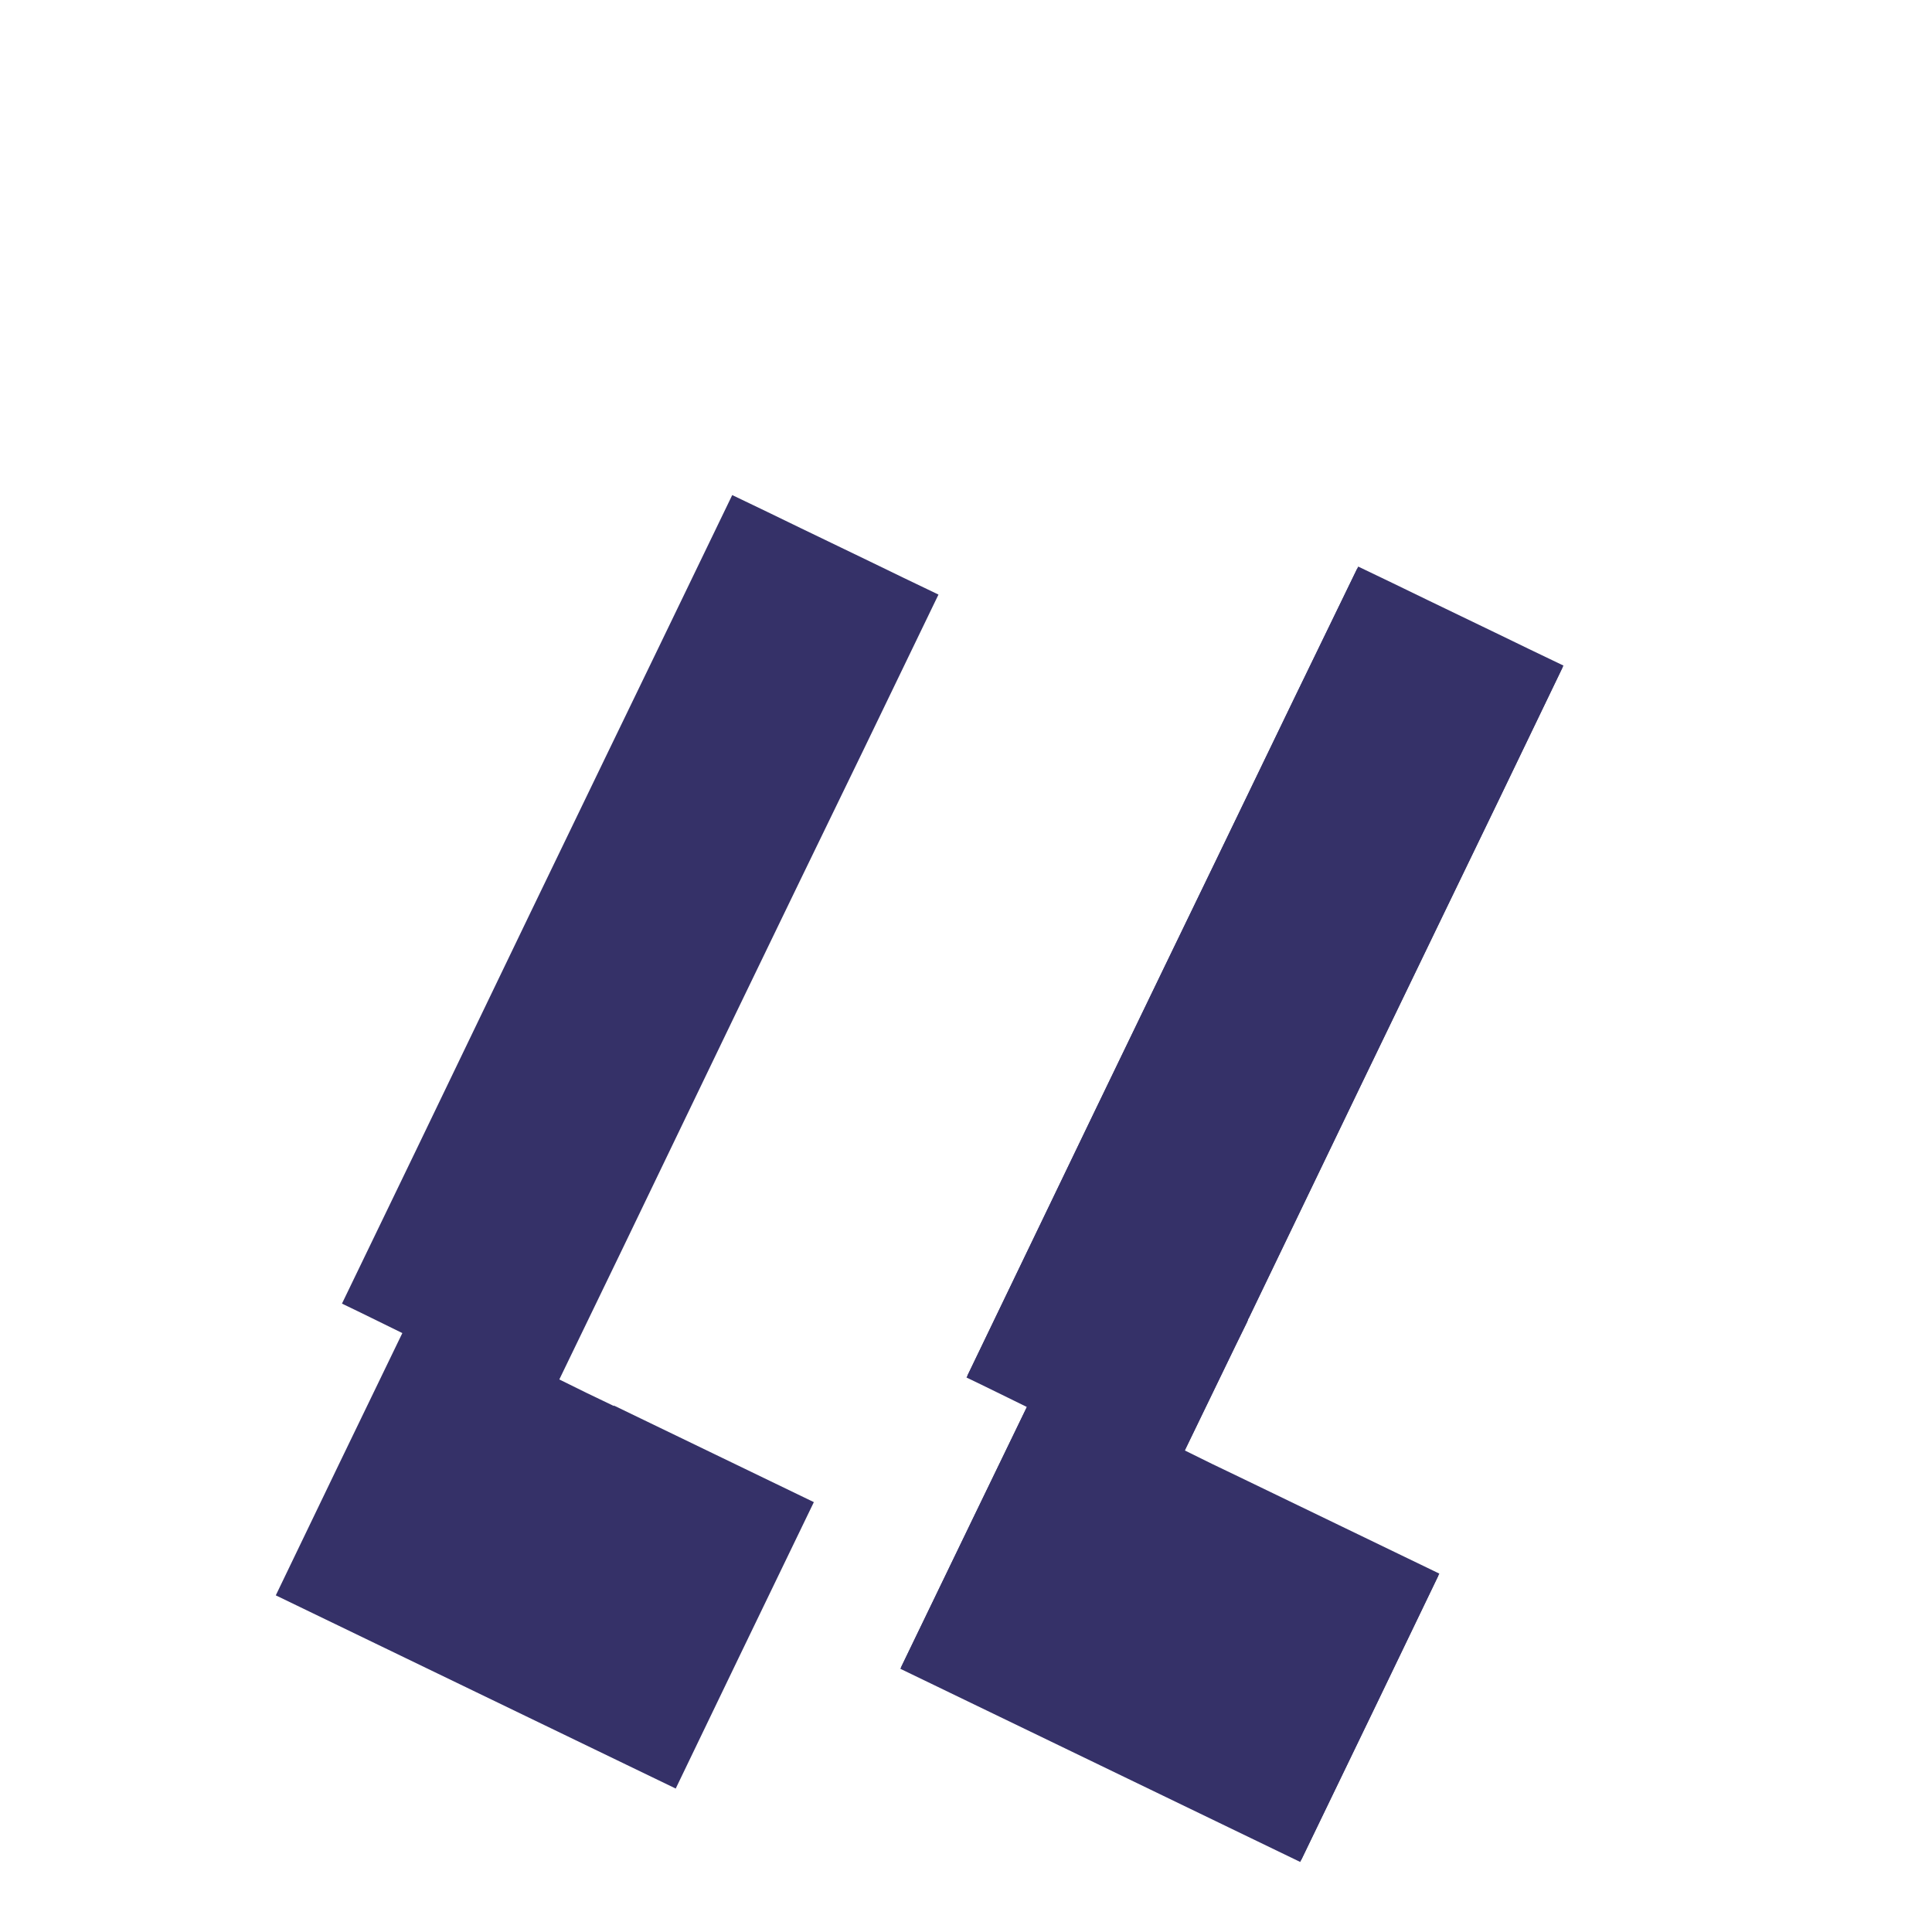
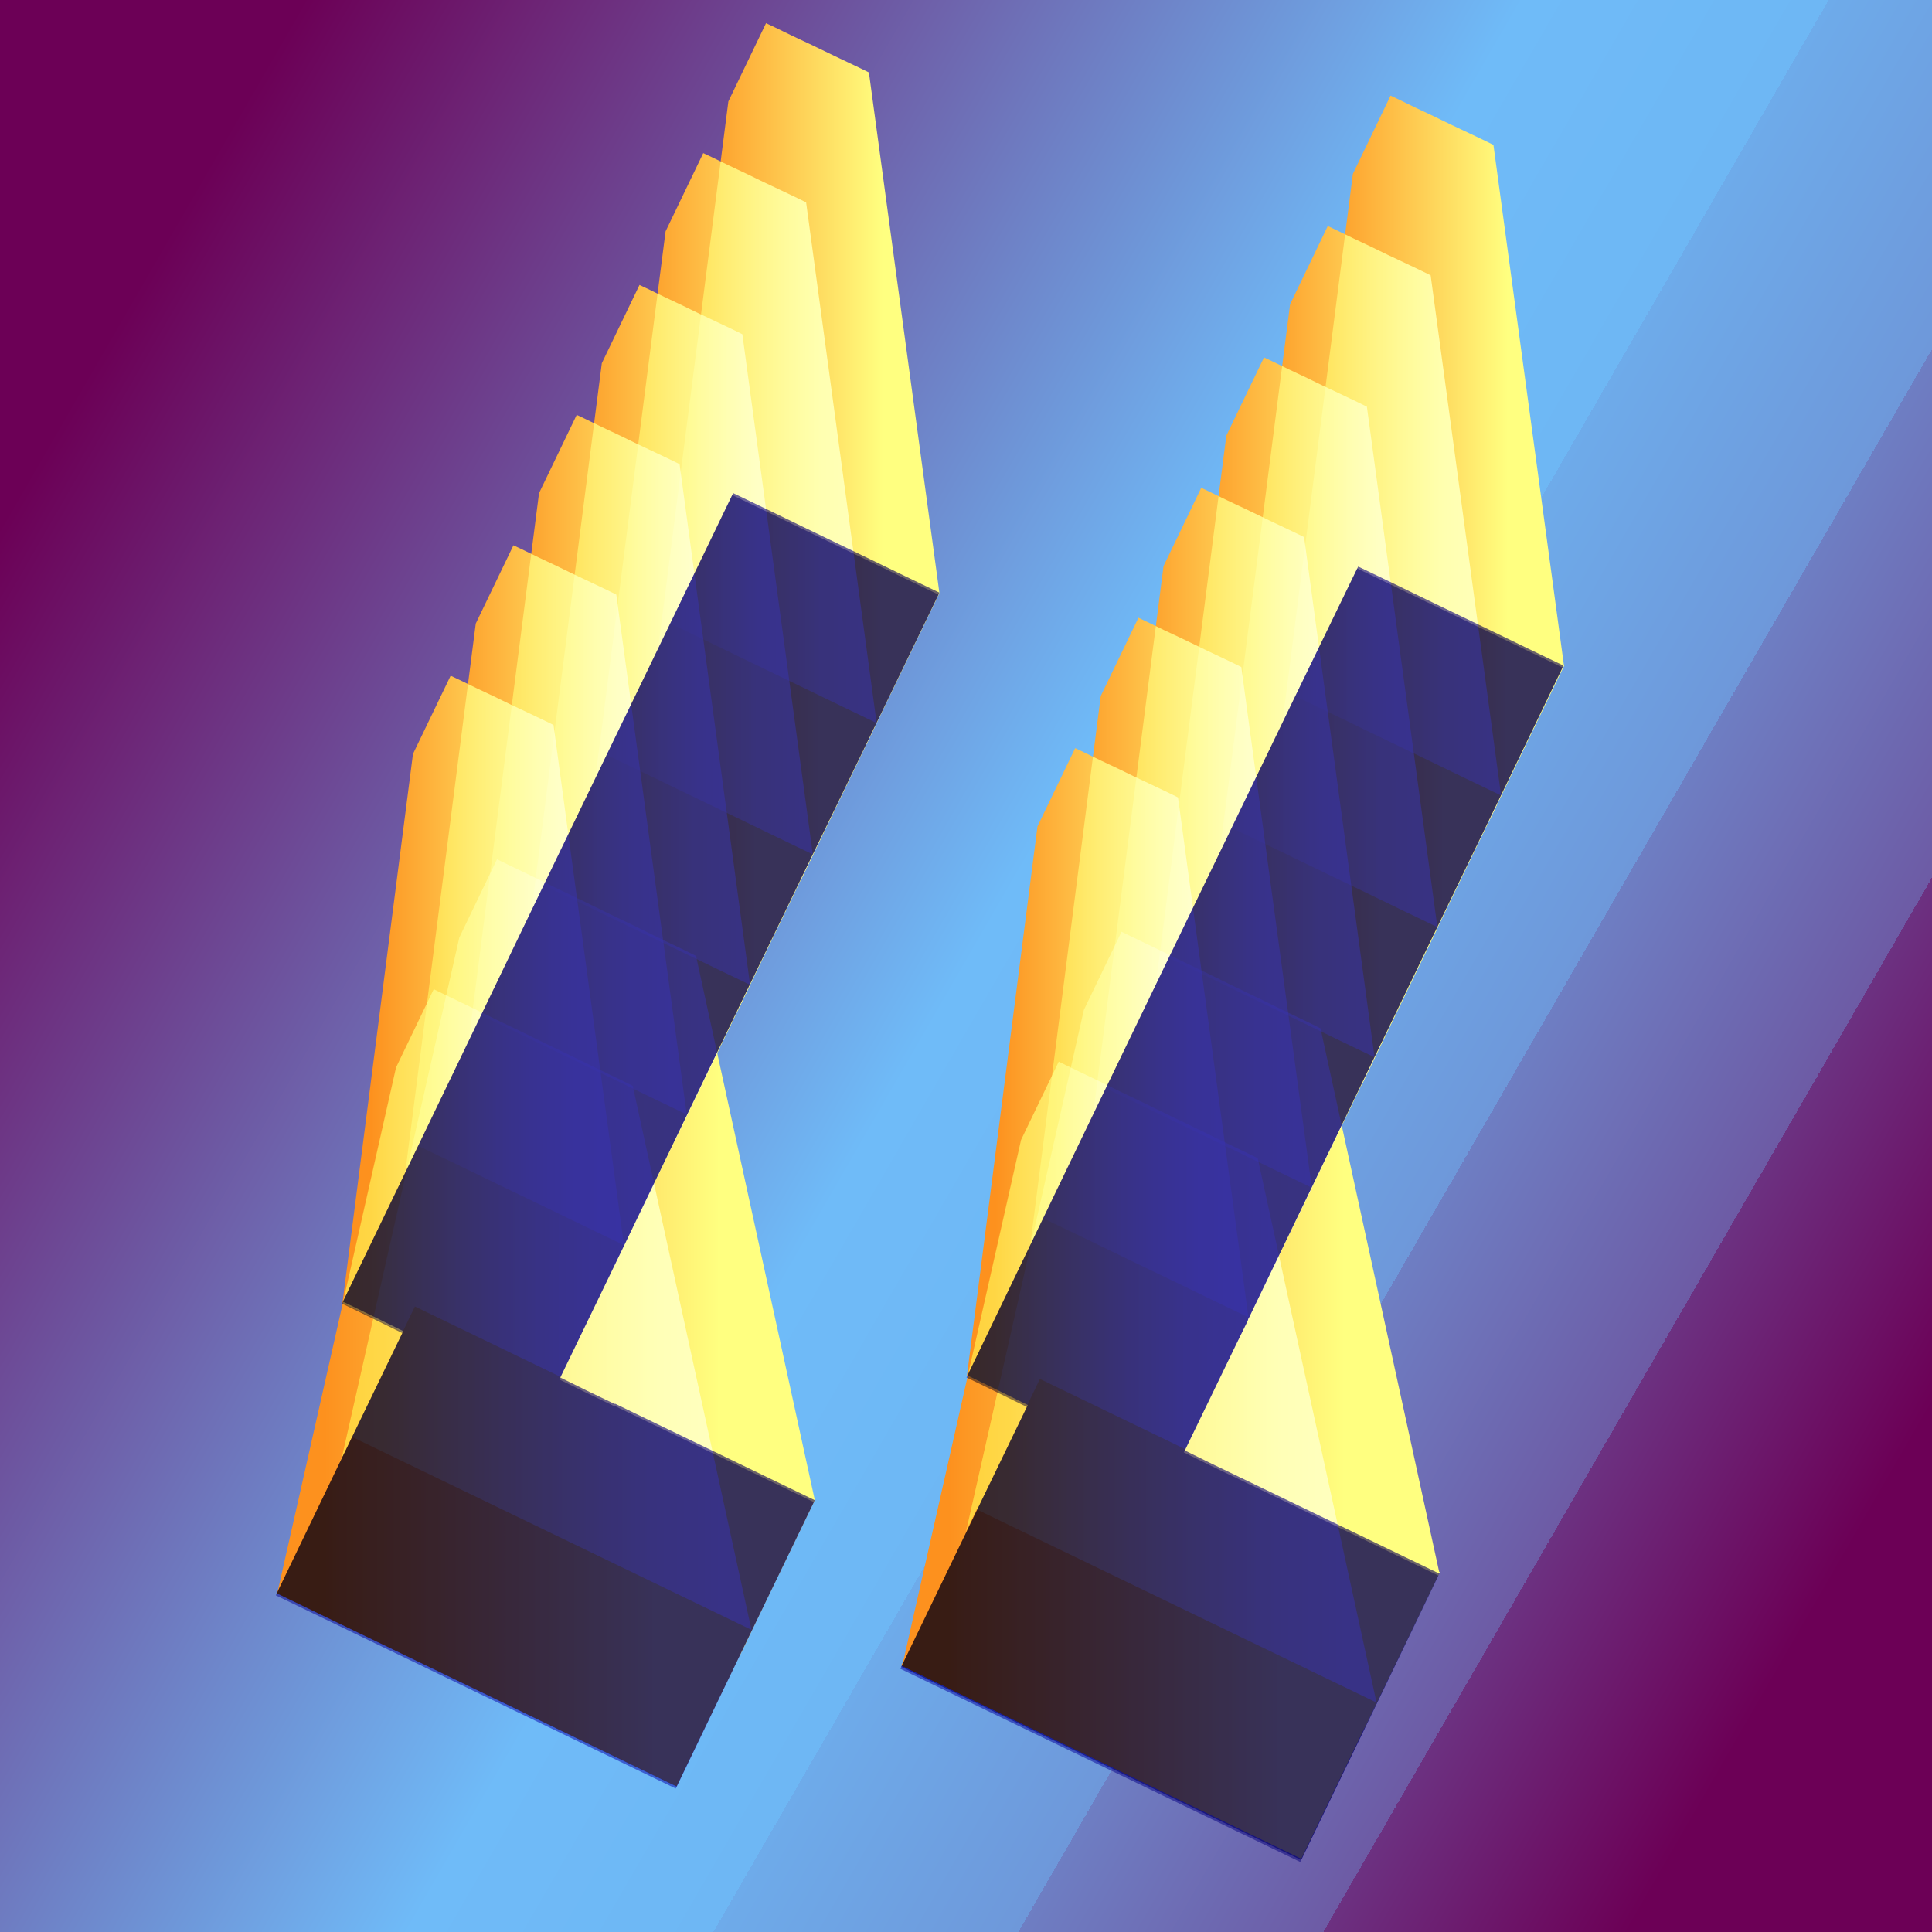
- <svg xmlns="http://www.w3.org/2000/svg" version="1.1" width="400" height="400" id="svg50">
-   <svg version="1.1" width="400" height="400" id="svg49">
-     <svg version="1.1" viewBox="0 0 400 400" id="svg48">
-       <defs id="defs12">
-         <style id="style1">
+ <svg xmlns="http://www.w3.org/2000/svg" xmlns:xlink="http://www.w3.org/1999/xlink" version="1.1" width="400" height="400">
+   <svg version="1.1" width="400" height="400">
+     <svg version="1.1" viewBox="0 0 400 400">
+       <defs>
+         <style>
+       .st0 {
+         fill: url(#linear-gradient2);
+       }
+ 
+       .st1 {
+         fill: url(#linear-gradient6);
+       }
+ 
+       .st2 {
+         fill: url(#linear-gradient8);
+       }
+ 
+       .st3 {
+         fill: url(#linear-gradient4);
+       }
+ 
+       .st4 {
+         fill: url(#linear-gradient1);
+       }
+ 
+       .st4, .st5, .st6, .st7, .st8, .st9, .st10, .st11, .st12, .st13, .st14, .st15, .st16, .st17, .st18, .st19 {
+         mix-blend-mode: screen;
+       }
+ 
+       .st5 {
+         fill: url(#linear-gradient9);
+       }
+ 
+       .st6 {
+         fill: url(#linear-gradient7);
+       }
+ 
+       .st7 {
+         fill: url(#linear-gradient3);
+       }
+ 
+       .st8 {
+         fill: url(#linear-gradient5);
+       }
+ 
+       .st20 {
+         opacity: .8;
+       }
+ 
+       .st20, .st21 {
+         mix-blend-mode: hard-light;
+       }
+ 
+       .st22 {
+         fill: url(#linear-gradient30);
+       }
+ 
+       .st23 {
+         fill: url(#linear-gradient32);
+       }
+ 
+       .st24 {
+         fill: url(#linear-gradient28);
+       }
+ 
+       .st25 {
+         fill: url(#linear-gradient18);
+       }
+ 
+       .st26 {
+         fill: url(#linear-gradient12);
+       }
+ 
+       .st27 {
+         fill: url(#linear-gradient16);
+       }
+ 
+       .st28 {
+         fill: url(#linear-gradient10);
+       }
+ 
+       .st29 {
+         fill: url(#linear-gradient14);
+       }
+ 
+       .st30 {
+         fill: url(#linear-gradient22);
+       }
+ 
+       .st31 {
+         fill: url(#linear-gradient24);
+       }
+ 
+       .st32 {
+         fill: url(#linear-gradient20);
+       }
+ 
+       .st33 {
+         fill: url(#linear-gradient26);
+       }
+ 
+       .st34, .st35, .st36 {
+         isolation: isolate;
+       }
+ 
+       .st9 {
+         fill: url(#linear-gradient31);
+       }
+ 
+       .st10 {
+         fill: url(#linear-gradient23);
+       }
+ 
+       .st11 {
+         fill: url(#linear-gradient21);
+       }
+ 
+       .st12 {
+         fill: url(#linear-gradient27);
+       }
+ 
+       .st13 {
+         fill: url(#linear-gradient25);
+       }
+ 
+       .st14 {
+         fill: url(#linear-gradient19);
+       }
+ 
+       .st15 {
+         fill: url(#linear-gradient11);
+       }
+ 
+       .st16 {
+         fill: url(#linear-gradient15);
+       }
+ 
+       .st17 {
+         fill: url(#linear-gradient17);
+       }
+ 
+       .st18 {
+         fill: url(#linear-gradient13);
+       }
+ 
+       .st19 {
+         fill: url(#linear-gradient29);
+       }
+ 
+       .st35 {
+         fill: url(#linear-gradient);
+       }
+ 
      .st36 {
        fill: #353168;
      }
    </style>
+         <linearGradient id="linear-gradient" x1="436.8" y1="336.7" x2="-36.8" y2="63.3" gradientUnits="userSpaceOnUse">
+           <stop offset=".1" stop-color="#6c0056" />
+           <stop offset=".1" stop-color="#6c0056" />
+           <stop offset=".2" stop-color="#6c3181" />
+           <stop offset=".2" stop-color="#6d5ba5" />
+           <stop offset=".3" stop-color="#6e7ec3" />
+           <stop offset=".3" stop-color="#6e98da" />
+           <stop offset=".4" stop-color="#6eabea" />
+           <stop offset=".4" stop-color="#6eb7f4" />
+           <stop offset=".5" stop-color="#6fbbf8" />
+           <stop offset=".9" stop-color="#6c0056" />
+         </linearGradient>
+         <linearGradient id="linear-gradient1" x1="136.2" y1="79.8" x2="194.5" y2="79.8" gradientUnits="userSpaceOnUse">
+           <stop offset=".1" stop-color="#fd911e" />
+           <stop offset=".8" stop-color="#ffff80" />
+         </linearGradient>
+         <linearGradient id="linear-gradient2" y1="128.6" y2="128.6" xlink:href="#linear-gradient1" />
+         <linearGradient id="linear-gradient3" x1="123.2" y1="106.8" x2="181.5" y2="106.8" xlink:href="#linear-gradient1" />
+         <linearGradient id="linear-gradient4" x1="123.2" y1="155.6" x2="181.5" y2="155.6" xlink:href="#linear-gradient1" />
+         <linearGradient id="linear-gradient5" x1="110" y1="134" x2="168.3" y2="134" xlink:href="#linear-gradient1" />
+         <linearGradient id="linear-gradient6" x1="110" y1="182.8" x2="168.3" y2="182.8" xlink:href="#linear-gradient1" />
+         <linearGradient id="linear-gradient7" x1="97" y1="161" x2="155.3" y2="161" xlink:href="#linear-gradient1" />
+         <linearGradient id="linear-gradient8" x1="97" y1="209.8" x2="155.3" y2="209.8" xlink:href="#linear-gradient1" />
+         <linearGradient id="linear-gradient9" x1="84" y1="187.9" x2="142.2" y2="187.9" xlink:href="#linear-gradient1" />
+         <linearGradient id="linear-gradient10" x1="84" y1="236.7" x2="142.2" y2="236.7" xlink:href="#linear-gradient1" />
+         <linearGradient id="linear-gradient11" x1="70.9" y1="214.9" x2="129.2" y2="214.9" xlink:href="#linear-gradient1" />
+         <linearGradient id="linear-gradient12" x1="70.9" y1="263.7" x2="129.2" y2="263.7" xlink:href="#linear-gradient1" />
+         <linearGradient id="linear-gradient13" x1="70.3" y1="260.3" x2="168.7" y2="260.3" xlink:href="#linear-gradient1" />
+         <linearGradient id="linear-gradient14" x1="70.3" y1="306.7" x2="168.7" y2="306.7" xlink:href="#linear-gradient1" />
+         <linearGradient id="linear-gradient15" x1="57.3" y1="287.3" x2="155.7" y2="287.3" xlink:href="#linear-gradient1" />
+         <linearGradient id="linear-gradient16" x1="57.3" y1="333.6" x2="155.7" y2="333.6" xlink:href="#linear-gradient1" />
+         <linearGradient id="linear-gradient17" x1="265.6" y1="94.9" x2="323.8" y2="94.9" xlink:href="#linear-gradient1" />
+         <linearGradient id="linear-gradient18" x1="265.6" y1="143.6" x2="323.8" y2="143.6" xlink:href="#linear-gradient1" />
+         <linearGradient id="linear-gradient19" x1="252.5" y1="121.8" x2="310.8" y2="121.8" xlink:href="#linear-gradient1" />
+         <linearGradient id="linear-gradient20" x1="252.5" y1="170.6" x2="310.8" y2="170.6" xlink:href="#linear-gradient1" />
+         <linearGradient id="linear-gradient21" x1="239.4" y1="149.1" x2="297.6" y2="149.1" xlink:href="#linear-gradient1" />
+         <linearGradient id="linear-gradient22" x1="239.4" y1="197.8" x2="297.6" y2="197.8" xlink:href="#linear-gradient1" />
+         <linearGradient id="linear-gradient23" x1="226.3" y1="176" x2="284.6" y2="176" xlink:href="#linear-gradient1" />
+         <linearGradient id="linear-gradient24" x1="226.3" y1="224.8" x2="284.6" y2="224.8" xlink:href="#linear-gradient1" />
+         <linearGradient id="linear-gradient25" x1="213.3" y1="203" x2="271.6" y2="203" xlink:href="#linear-gradient1" />
+         <linearGradient id="linear-gradient26" x1="213.3" y1="251.7" x2="271.6" y2="251.7" xlink:href="#linear-gradient1" />
+         <linearGradient id="linear-gradient27" x1="200.3" y1="229.9" x2="258.5" y2="229.9" xlink:href="#linear-gradient1" />
+         <linearGradient id="linear-gradient28" x1="200.3" y1="278.7" x2="258.5" y2="278.7" xlink:href="#linear-gradient1" />
+         <linearGradient id="linear-gradient29" x1="199.6" y1="275.4" x2="298" y2="275.4" xlink:href="#linear-gradient1" />
+         <linearGradient id="linear-gradient30" x1="199.6" y1="321.7" x2="298" y2="321.7" xlink:href="#linear-gradient1" />
+         <linearGradient id="linear-gradient31" x1="186.6" y1="302.3" x2="285" y2="302.3" xlink:href="#linear-gradient1" />
+         <linearGradient id="linear-gradient32" x1="186.6" y1="348.7" x2="285" y2="348.7" xlink:href="#linear-gradient1" />
      </defs>
-       <g class="st34" id="g48">
+       <g class="st34">
        <g id="Layer_1">
-           <g class="st34" id="g43">
-             <path class="st36" d="M309.6,131c-4.7-2.3-9.4-4.5-14.1-6.8-4.7-2.3-9.5-4.6-14.3-6.9l-13.2,27.2-15.5,32.1h0l-10.6,21.9h0l-15.6,32.3h0l-13,27h0l-13,27c4.2,2,8.4,4.1,12.5,6.1l-10.6,21.9h0l-15.6,32.3c6.9,3.3,13.8,6.7,20.7,10,6.9,3.3,13.8,6.7,20.7,10,6.9,3.3,13.8,6.7,20.7,10s13.8,6.7,20.7,10l15.6-32.3h0l13-27c-6.9-3.3-13.8-6.7-20.7-10-6.9-3.3-13.8-6.7-20.7-10-3.8-1.8-7.5-3.6-11.3-5.5l10.6-21.9h0l2.5-5.1v-.3h.1l10.4-21.6h0l13-27h0l15.6-32.3h0l13.2-27.3h0l13-27c-4.8-2.3-9.6-4.6-14.3-6.9Z" id="path45" />
+           <rect class="st35" y="-.4" width="400" height="400.7" />
+           <g class="st34">
+             <path class="st4" d="M164.6,148.2c4.7,2.3,9.5,4.6,14.3,6.9l15.6-32.3-14.6-107.8c-2.4-1.2-4.8-2.3-7.1-3.4s-4.7-2.3-7.1-3.4c-2.4-1.1-4.7-2.3-7.1-3.4l-7.8,16.2h0s-14.6,113.7-14.6,113.7c4.8,2.3,9.6,4.6,14.3,6.9,4.7,2.3,9.4,4.5,14.1,6.8Z" />
+             <path class="st0" d="M166.1,109c4.7,2.3,9.4,4.5,14.1,6.8,4.7,2.3,9.5,4.6,14.3,6.9l-15.6,32.3c-4.8-2.3-9.6-4.6-14.3-6.9-4.7-2.3-9.4-4.5-14.1-6.8-4.7-2.3-9.5-4.6-14.3-6.9l15.6-32.3c4.8,2.3,9.6,4.6,14.3,6.9Z" />
+             <path class="st7" d="M151.6,175.1c4.7,2.3,9.5,4.6,14.3,6.9l15.6-32.3-14.6-107.8c-2.4-1.2-4.8-2.3-7.1-3.4-2.4-1.1-4.7-2.3-7.1-3.4s-4.7-2.3-7.1-3.4l-7.8,16.2h0l-14.6,113.7c4.8,2.3,9.6,4.6,14.3,6.9,4.7,2.3,9.4,4.5,14.1,6.8Z" />
+             <path class="st3" d="M153.1,136c4.7,2.3,9.4,4.5,14.1,6.8,4.7,2.3,9.5,4.6,14.3,6.9l-15.6,32.3c-4.8-2.3-9.6-4.6-14.3-6.9-4.7-2.3-9.4-4.5-14.1-6.8-4.7-2.3-9.5-4.6-14.3-6.9l15.6-32.3c4.8,2.3,9.6,4.6,14.3,6.9Z" />
+             <path class="st8" d="M138.4,202.4c4.7,2.3,9.5,4.6,14.3,6.9l15.6-32.3-14.6-107.8c-2.4-1.2-4.8-2.3-7.1-3.4-2.4-1.1-4.7-2.3-7.1-3.4s-4.7-2.3-7.1-3.4l-7.8,16.2h0l-14.6,113.7c4.8,2.3,9.6,4.6,14.3,6.9,4.7,2.3,9.4,4.5,14.1,6.8Z" />
+             <path class="st1" d="M139.9,163.2c4.7,2.3,9.4,4.5,14.1,6.8,4.7,2.3,9.5,4.6,14.3,6.9l-15.6,32.3c-4.8-2.3-9.6-4.6-14.3-6.9-4.7-2.3-9.4-4.5-14.1-6.8-4.7-2.3-9.5-4.6-14.3-6.9l15.6-32.3c4.8,2.3,9.6,4.6,14.3,6.9Z" />
+             <path class="st6" d="M125.4,229.3c4.7,2.3,9.5,4.6,14.3,6.9l15.6-32.3h0l-14.6-107.8c-2.4-1.2-4.8-2.3-7.1-3.4-2.4-1.1-4.7-2.3-7.1-3.4-2.4-1.1-4.7-2.3-7.1-3.4l-7.8,16.2h0l-14.6,113.7c4.8,2.3,9.6,4.6,14.3,6.9s9.4,4.5,14.1,6.8Z" />
+             <path class="st2" d="M126.9,190.2c4.7,2.3,9.4,4.5,14.1,6.8,4.7,2.3,9.5,4.6,14.3,6.9l-15.6,32.3c-4.8-2.3-9.6-4.6-14.3-6.9-4.7-2.3-9.4-4.5-14.1-6.8s-9.5-4.6-14.3-6.9l15.6-32.3c4.8,2.3,9.6,4.6,14.3,6.9Z" />
+             <path class="st5" d="M112.3,256.3c4.7,2.3,9.5,4.6,14.3,6.9l15.6-32.3-14.6-107.8c-2.4-1.2-4.8-2.3-7.1-3.4-2.4-1.1-4.7-2.3-7.1-3.4-2.4-1.1-4.7-2.3-7.1-3.4l-7.8,16.2h0s-14.6,113.7-14.6,113.7c4.8,2.3,9.6,4.6,14.3,6.9,4.7,2.3,9.4,4.5,14.1,6.8Z" />
+             <path class="st28" d="M113.9,217.1c4.7,2.3,9.4,4.5,14.1,6.8,4.7,2.3,9.5,4.6,14.3,6.9l-15.6,32.3c-4.8-2.3-9.6-4.6-14.3-6.9s-9.4-4.5-14.1-6.8c-4.7-2.3-9.5-4.6-14.3-6.9l15.6-32.3c4.8,2.3,9.6,4.6,14.3,6.9Z" />
+             <path class="st15" d="M99.3,283.3c4.7,2.3,9.5,4.6,14.3,6.9l15.6-32.3-14.6-107.8c-2.4-1.2-4.8-2.3-7.1-3.4-2.4-1.1-4.7-2.3-7.1-3.4-2.4-1.1-4.7-2.3-7.1-3.4l-7.8,16.2-14.6,113.7c4.8,2.3,9.6,4.6,14.3,6.9,4.7,2.3,9.4,4.5,14.1,6.8Z" />
+             <path class="st26" d="M100.8,244.1c4.7,2.3,9.4,4.5,14.1,6.8,4.7,2.3,9.5,4.6,14.3,6.9l-15.6,32.3c-4.8-2.3-9.6-4.6-14.3-6.9-4.7-2.3-9.4-4.5-14.1-6.8-4.7-2.3-9.5-4.6-14.3-6.9l15.6-32.3c4.8,2.3,9.6,4.6,14.3,6.9Z" />
+             <path class="st18" d="M132.4,332.9c6.9,3.3,13.8,6.7,20.7,10l15.6-32.3-24.6-112.7c-3.4-1.7-6.9-3.3-10.3-5-3.4-1.7-6.9-3.3-10.3-5-3.4-1.7-6.9-3.3-10.3-5-3.4-1.7-6.9-3.3-10.3-5l-7.8,16.2-24.6,108.9c6.9,3.3,13.8,6.7,20.7,10,6.9,3.3,13.8,6.7,20.7,10s13.8,6.7,20.7,10Z" />
+             <path class="st29" d="M106.6,280.5c6.9,3.3,13.8,6.7,20.7,10s13.8,6.7,20.7,10c6.9,3.3,13.8,6.7,20.7,10l-15.6,32.3c-6.9-3.3-13.8-6.7-20.7-10-6.9-3.3-13.8-6.7-20.7-10s-13.8-6.7-20.7-10c-6.9-3.3-13.8-6.7-20.7-10l15.6-32.3c6.9,3.3,13.8,6.7,20.7,10Z" />
+             <path class="st16" d="M119.3,359.8c6.9,3.3,13.8,6.7,20.7,10l15.6-32.3-24.6-112.7c-3.4-1.7-6.9-3.3-10.3-5-3.4-1.7-6.9-3.3-10.3-5-3.4-1.7-6.9-3.3-10.3-5-3.4-1.7-6.9-3.3-10.3-5l-7.8,16.2h0l-24.6,108.9c6.9,3.3,13.8,6.7,20.7,10,6.9,3.3,13.8,6.7,20.7,10,6.9,3.3,13.8,6.7,20.7,10Z" />
+             <path class="st27" d="M93.6,307.5c6.9,3.3,13.8,6.7,20.7,10,6.9,3.3,13.8,6.7,20.7,10,6.9,3.3,13.8,6.7,20.7,10l-15.6,32.3c-6.9-3.3-13.8-6.7-20.7-10-6.9-3.3-13.8-6.7-20.7-10-6.9-3.3-13.8-6.7-20.7-10-6.9-3.3-13.8-6.7-20.7-10l15.6-32.3c6.9,3.3,13.8,6.7,20.7,10Z" />
+             <path class="st17" d="M293.9,163.2c4.7,2.3,9.5,4.6,14.3,6.9l15.6-32.3h0l-14.6-107.8c-2.4-1.2-4.8-2.3-7.1-3.4-2.4-1.1-4.7-2.3-7.1-3.4-2.4-1.1-4.7-2.3-7.1-3.4l-7.8,16.2h0l-14.6,113.7c4.8,2.3,9.6,4.6,14.3,6.9,4.7,2.3,9.4,4.5,14.1,6.8Z" />
+             <path class="st25" d="M295.5,124c4.7,2.3,9.4,4.5,14.1,6.8,4.7,2.3,9.5,4.6,14.3,6.9l-15.6,32.3c-4.8-2.3-9.6-4.6-14.3-6.9-4.7-2.3-9.4-4.5-14.1-6.8-4.7-2.3-9.5-4.6-14.3-6.9l15.6-32.3c4.8,2.3,9.6,4.6,14.3,6.9Z" />
+             <path class="st14" d="M280.9,190.2c4.7,2.3,9.5,4.6,14.3,6.9l15.6-32.3-14.6-107.8c-2.4-1.2-4.8-2.3-7.1-3.4-2.4-1.1-4.7-2.3-7.1-3.4-2.4-1.1-4.7-2.3-7.1-3.4l-7.8,16.2h0l-14.6,113.7c4.8,2.3,9.6,4.6,14.3,6.9,4.7,2.3,9.4,4.5,14.1,6.8Z" />
+             <path class="st32" d="M282.4,151c4.7,2.3,9.4,4.5,14.1,6.8,4.7,2.3,9.5,4.6,14.3,6.9l-15.6,32.3c-4.8-2.3-9.6-4.6-14.3-6.9-4.7-2.3-9.4-4.5-14.1-6.8-4.7-2.3-9.5-4.6-14.3-6.9l15.6-32.3c4.8,2.3,9.6,4.6,14.3,6.9Z" />
+             <path class="st11" d="M267.7,217.4c4.7,2.3,9.5,4.6,14.3,6.9l15.6-32.3-14.6-107.8c-2.4-1.2-4.8-2.3-7.1-3.4-2.4-1.1-4.7-2.3-7.1-3.4s-4.7-2.3-7.1-3.4l-7.8,16.2h0l-14.6,113.7c4.8,2.3,9.6,4.6,14.3,6.9s9.4,4.5,14.1,6.8Z" />
+             <path class="st30" d="M269.3,178.3c4.7,2.3,9.4,4.5,14.1,6.8,4.7,2.3,9.5,4.6,14.3,6.9l-15.6,32.3c-4.8-2.3-9.6-4.6-14.3-6.9-4.7-2.3-9.4-4.5-14.1-6.8s-9.5-4.6-14.3-6.9l15.6-32.3c4.8,2.3,9.6,4.6,14.3,6.9Z" />
+             <path class="st10" d="M254.7,244.4c4.7,2.3,9.5,4.6,14.3,6.9l15.6-32.3-14.6-107.8c-2.4-1.2-4.8-2.3-7.1-3.4s-4.7-2.3-7.1-3.4c-2.4-1.1-4.7-2.3-7.1-3.4l-7.8,16.2h0l-14.6,113.7c4.8,2.3,9.6,4.6,14.3,6.9,4.7,2.3,9.4,4.5,14.1,6.8Z" />
+             <path class="st31" d="M256.2,205.2c4.7,2.3,9.4,4.5,14.1,6.8,4.7,2.3,9.5,4.6,14.3,6.9l-15.6,32.3c-4.8-2.3-9.6-4.6-14.3-6.9-4.7-2.3-9.4-4.5-14.1-6.8-4.7-2.3-9.5-4.6-14.3-6.9l15.6-32.3c4.8,2.3,9.6,4.6,14.3,6.9Z" />
+             <path class="st13" d="M241.7,271.3c4.7,2.3,9.5,4.6,14.3,6.9l15.6-32.3-14.6-107.8c-2.4-1.2-4.8-2.3-7.1-3.4s-4.7-2.3-7.1-3.4c-2.4-1.1-4.7-2.3-7.1-3.4l-7.8,16.2h0l-14.6,113.7c4.8,2.3,9.6,4.6,14.3,6.9,4.7,2.3,9.4,4.5,14.1,6.8Z" />
+             <path class="st33" d="M243.2,232.2c4.7,2.3,9.4,4.5,14.1,6.8s9.5,4.6,14.3,6.9l-15.6,32.3c-4.8-2.3-9.6-4.6-14.3-6.9-4.7-2.3-9.4-4.5-14.1-6.8-4.7-2.3-9.5-4.6-14.3-6.9l15.6-32.3c4.8,2.3,9.6,4.6,14.3,6.9Z" />
+             <path class="st12" d="M228.6,298.3c4.7,2.3,9.5,4.6,14.3,6.9l15.6-32.3h0l-14.6-107.8c-2.4-1.2-4.8-2.3-7.1-3.4-2.4-1.1-4.7-2.3-7.1-3.4s-4.7-2.3-7.1-3.4l-7.8,16.2-14.6,113.7c4.8,2.3,9.6,4.6,14.3,6.9,4.7,2.3,9.4,4.5,14.1,6.8Z" />
+             <path class="st24" d="M230.2,259.1c4.7,2.3,9.4,4.5,14.1,6.8s9.5,4.6,14.3,6.9l-15.6,32.3c-4.8-2.3-9.6-4.6-14.3-6.9-4.7-2.3-9.4-4.5-14.1-6.8-4.7-2.3-9.5-4.6-14.3-6.9l15.6-32.3c4.8,2.3,9.6,4.6,14.3,6.9Z" />
+             <path class="st19" d="M261.7,347.9c6.9,3.3,13.8,6.7,20.7,10l15.6-32.3-24.6-112.7c-3.4-1.7-6.9-3.3-10.3-5-3.4-1.7-6.9-3.3-10.3-5-3.4-1.7-6.9-3.3-10.3-5-3.4-1.7-6.9-3.3-10.3-5l-7.8,16.2-24.6,108.9c6.9,3.3,13.8,6.7,20.7,10,6.9,3.3,13.8,6.7,20.7,10,6.9,3.3,13.8,6.7,20.7,10Z" />
+             <path class="st22" d="M236,295.5c6.9,3.3,13.8,6.7,20.7,10s13.8,6.7,20.7,10c6.9,3.3,13.8,6.7,20.7,10l-15.6,32.3c-6.9-3.3-13.8-6.7-20.7-10-6.9-3.3-13.8-6.7-20.7-10-6.9-3.3-13.8-6.7-20.7-10-6.9-3.3-13.8-6.7-20.7-10l15.6-32.3c6.9,3.3,13.8,6.7,20.7,10Z" />
+             <path class="st9" d="M248.7,374.8c6.9,3.3,13.8,6.7,20.7,10l15.6-32.3-24.6-112.7c-3.4-1.7-6.9-3.3-10.3-5-3.4-1.7-6.9-3.3-10.3-5-3.4-1.7-6.9-3.3-10.3-5-3.4-1.7-6.9-3.3-10.3-5l-7.8,16.2h0l-24.6,108.9c6.9,3.3,13.8,6.7,20.7,10,6.9,3.3,13.8,6.7,20.7,10,6.9,3.3,13.8,6.7,20.7,10Z" />
+             <path class="st23" d="M222.9,322.5c6.9,3.3,13.8,6.7,20.7,10,6.9,3.3,13.8,6.7,20.7,10,6.9,3.3,13.8,6.7,20.7,10l-15.6,32.3c-6.9-3.3-13.8-6.7-20.7-10-6.9-3.3-13.8-6.7-20.7-10-6.9-3.3-13.8-6.7-20.7-10-6.9-3.3-13.8-6.7-20.7-10l15.6-32.3c6.9,3.3,13.8,6.7,20.7,10Z" />
          </g>
-           <g class="st20" id="g47">
-             <path class="st36" d="M127.1,291.1c-3.8-1.8-7.5-3.6-11.3-5.5l13.2-27.3h0l13-27h0l10.4-21.6h0l13.2-27.3h0l13.2-27.2,15.5-32.1c-4.8-2.3-9.6-4.6-14.3-6.9-4.7-2.3-9.4-4.5-14.1-6.8-4.7-2.3-9.5-4.6-14.3-6.9l-15.6,32.3h0l-10.6,21.9h0l-15.6,32.3h0l-13,27h0l-10.4,21.6h0l-15.6,32.3c4.2,2,8.4,4.1,12.5,6.1l-13.2,27.3h0l-13,27c6.9,3.3,13.8,6.7,20.7,10,6.9,3.3,13.8,6.7,20.7,10,6.9,3.3,13.8,6.7,20.7,10,6.9,3.3,13.8,6.7,20.7,10l13-27h0l15.6-32.3c-6.9-3.3-13.8-6.7-20.7-10-6.9-3.3-13.8-6.7-20.7-10Z" id="path46" />
-             <path class="st36" d="M309.4,131.4c-4.7-2.3-9.4-4.5-14.1-6.8-4.7-2.3-9.5-4.6-14.3-6.9l-13.2,27.2-15.5,32.1h0l-10.6,21.9h0l-15.6,32.3h0l-13,27h0l-13,27c4.2,2,8.4,4.1,12.5,6.1l-10.6,21.9h0l-15.6,32.3c6.9,3.3,13.8,6.7,20.7,10,6.9,3.3,13.8,6.7,20.7,10,6.9,3.3,13.8,6.7,20.7,10,6.9,3.3,13.8,6.7,20.7,10l15.6-32.3h0l13-27c-6.9-3.3-13.8-6.7-20.7-10-6.9-3.3-13.8-6.7-20.7-10-3.8-1.8-7.5-3.6-11.3-5.5l10.6-21.9h0l2.5-5.1v-.3h.1l10.4-21.6h0l13-27h0l15.6-32.3h0l13.2-27.3h0l13-27c-4.8-2.3-9.6-4.6-14.3-6.9Z" id="path47" />
+           <g class="st21">
+             <path class="st36" d="M127.3,290.7c-3.8-1.8-7.5-3.6-11.3-5.5l13.2-27.3h0l13-27h0l10.4-21.6h0l13.2-27.3h0l13.2-27.2,15.5-32.1c-4.8-2.3-9.6-4.6-14.3-6.9-4.7-2.3-9.4-4.5-14.1-6.8-4.7-2.3-9.5-4.6-14.3-6.9l-15.6,32.3h0l-10.6,21.9h0l-15.6,32.3h0l-13,27h0l-10.4,21.6h0l-15.6,32.3c4.2,2,8.4,4.1,12.5,6.1l-13.2,27.3h0l-13,27c6.9,3.3,13.8,6.7,20.7,10,6.9,3.3,13.8,6.7,20.7,10,6.9,3.3,13.8,6.7,20.7,10,6.9,3.3,13.8,6.7,20.7,10l13-27h0l15.6-32.3c-6.9-3.3-13.8-6.7-20.7-10-6.9-3.3-13.8-6.7-20.7-10Z" />
+             <path class="st36" d="M309.6,131c-4.7-2.3-9.4-4.5-14.1-6.8-4.7-2.3-9.5-4.6-14.3-6.9l-13.2,27.2-15.5,32.1h0l-10.6,21.9h0l-15.6,32.3h0l-13,27h0l-13,27c4.2,2,8.4,4.1,12.5,6.1l-10.6,21.9h0l-15.6,32.3c6.9,3.3,13.8,6.7,20.7,10,6.9,3.3,13.8,6.7,20.7,10,6.9,3.3,13.8,6.7,20.7,10s13.8,6.7,20.7,10l15.6-32.3h0l13-27c-6.9-3.3-13.8-6.7-20.7-10-6.9-3.3-13.8-6.7-20.7-10-3.8-1.8-7.5-3.6-11.3-5.5l10.6-21.9h0l2.5-5.1v-.3h.1l10.4-21.6h0l13-27h0l15.6-32.3h0l13.2-27.3h0l13-27c-4.8-2.3-9.6-4.6-14.3-6.9Z" />
+           </g>
+           <g class="st20">
+             <path class="st36" d="M127.1,291.1c-3.8-1.8-7.5-3.6-11.3-5.5l13.2-27.3h0l13-27h0l10.4-21.6h0l13.2-27.3h0l13.2-27.2,15.5-32.1c-4.8-2.3-9.6-4.6-14.3-6.9-4.7-2.3-9.4-4.5-14.1-6.8-4.7-2.3-9.5-4.6-14.3-6.9l-15.6,32.3h0l-10.6,21.9h0l-15.6,32.3h0l-13,27h0l-10.4,21.6h0l-15.6,32.3c4.2,2,8.4,4.1,12.5,6.1l-13.2,27.3h0l-13,27c6.9,3.3,13.8,6.7,20.7,10,6.9,3.3,13.8,6.7,20.7,10,6.9,3.3,13.8,6.7,20.7,10,6.9,3.3,13.8,6.7,20.7,10l13-27h0l15.6-32.3c-6.9-3.3-13.8-6.7-20.7-10-6.9-3.3-13.8-6.7-20.7-10Z" />
+             <path class="st36" d="M309.4,131.4c-4.7-2.3-9.4-4.5-14.1-6.8-4.7-2.3-9.5-4.6-14.3-6.9l-13.2,27.2-15.5,32.1h0l-10.6,21.9h0l-15.6,32.3h0l-13,27h0l-13,27c4.2,2,8.4,4.1,12.5,6.1l-10.6,21.9h0l-15.6,32.3c6.9,3.3,13.8,6.7,20.7,10,6.9,3.3,13.8,6.7,20.7,10,6.9,3.3,13.8,6.7,20.7,10,6.9,3.3,13.8,6.7,20.7,10l15.6-32.3h0l13-27c-6.9-3.3-13.8-6.7-20.7-10-6.9-3.3-13.8-6.7-20.7-10-3.8-1.8-7.5-3.6-11.3-5.5l10.6-21.9h0l2.5-5.1v-.3h.1l10.4-21.6h0l13-27h0l15.6-32.3h0l13.2-27.3h0l13-27c-4.8-2.3-9.6-4.6-14.3-6.9Z" />
          </g>
        </g>
      </g>
    </svg>
  </svg>
+   <style>@media (prefers-color-scheme: light) { :root { filter: none; } }
+ @media (prefers-color-scheme: dark) { :root { filter: none; } }
+ </style>
</svg>
